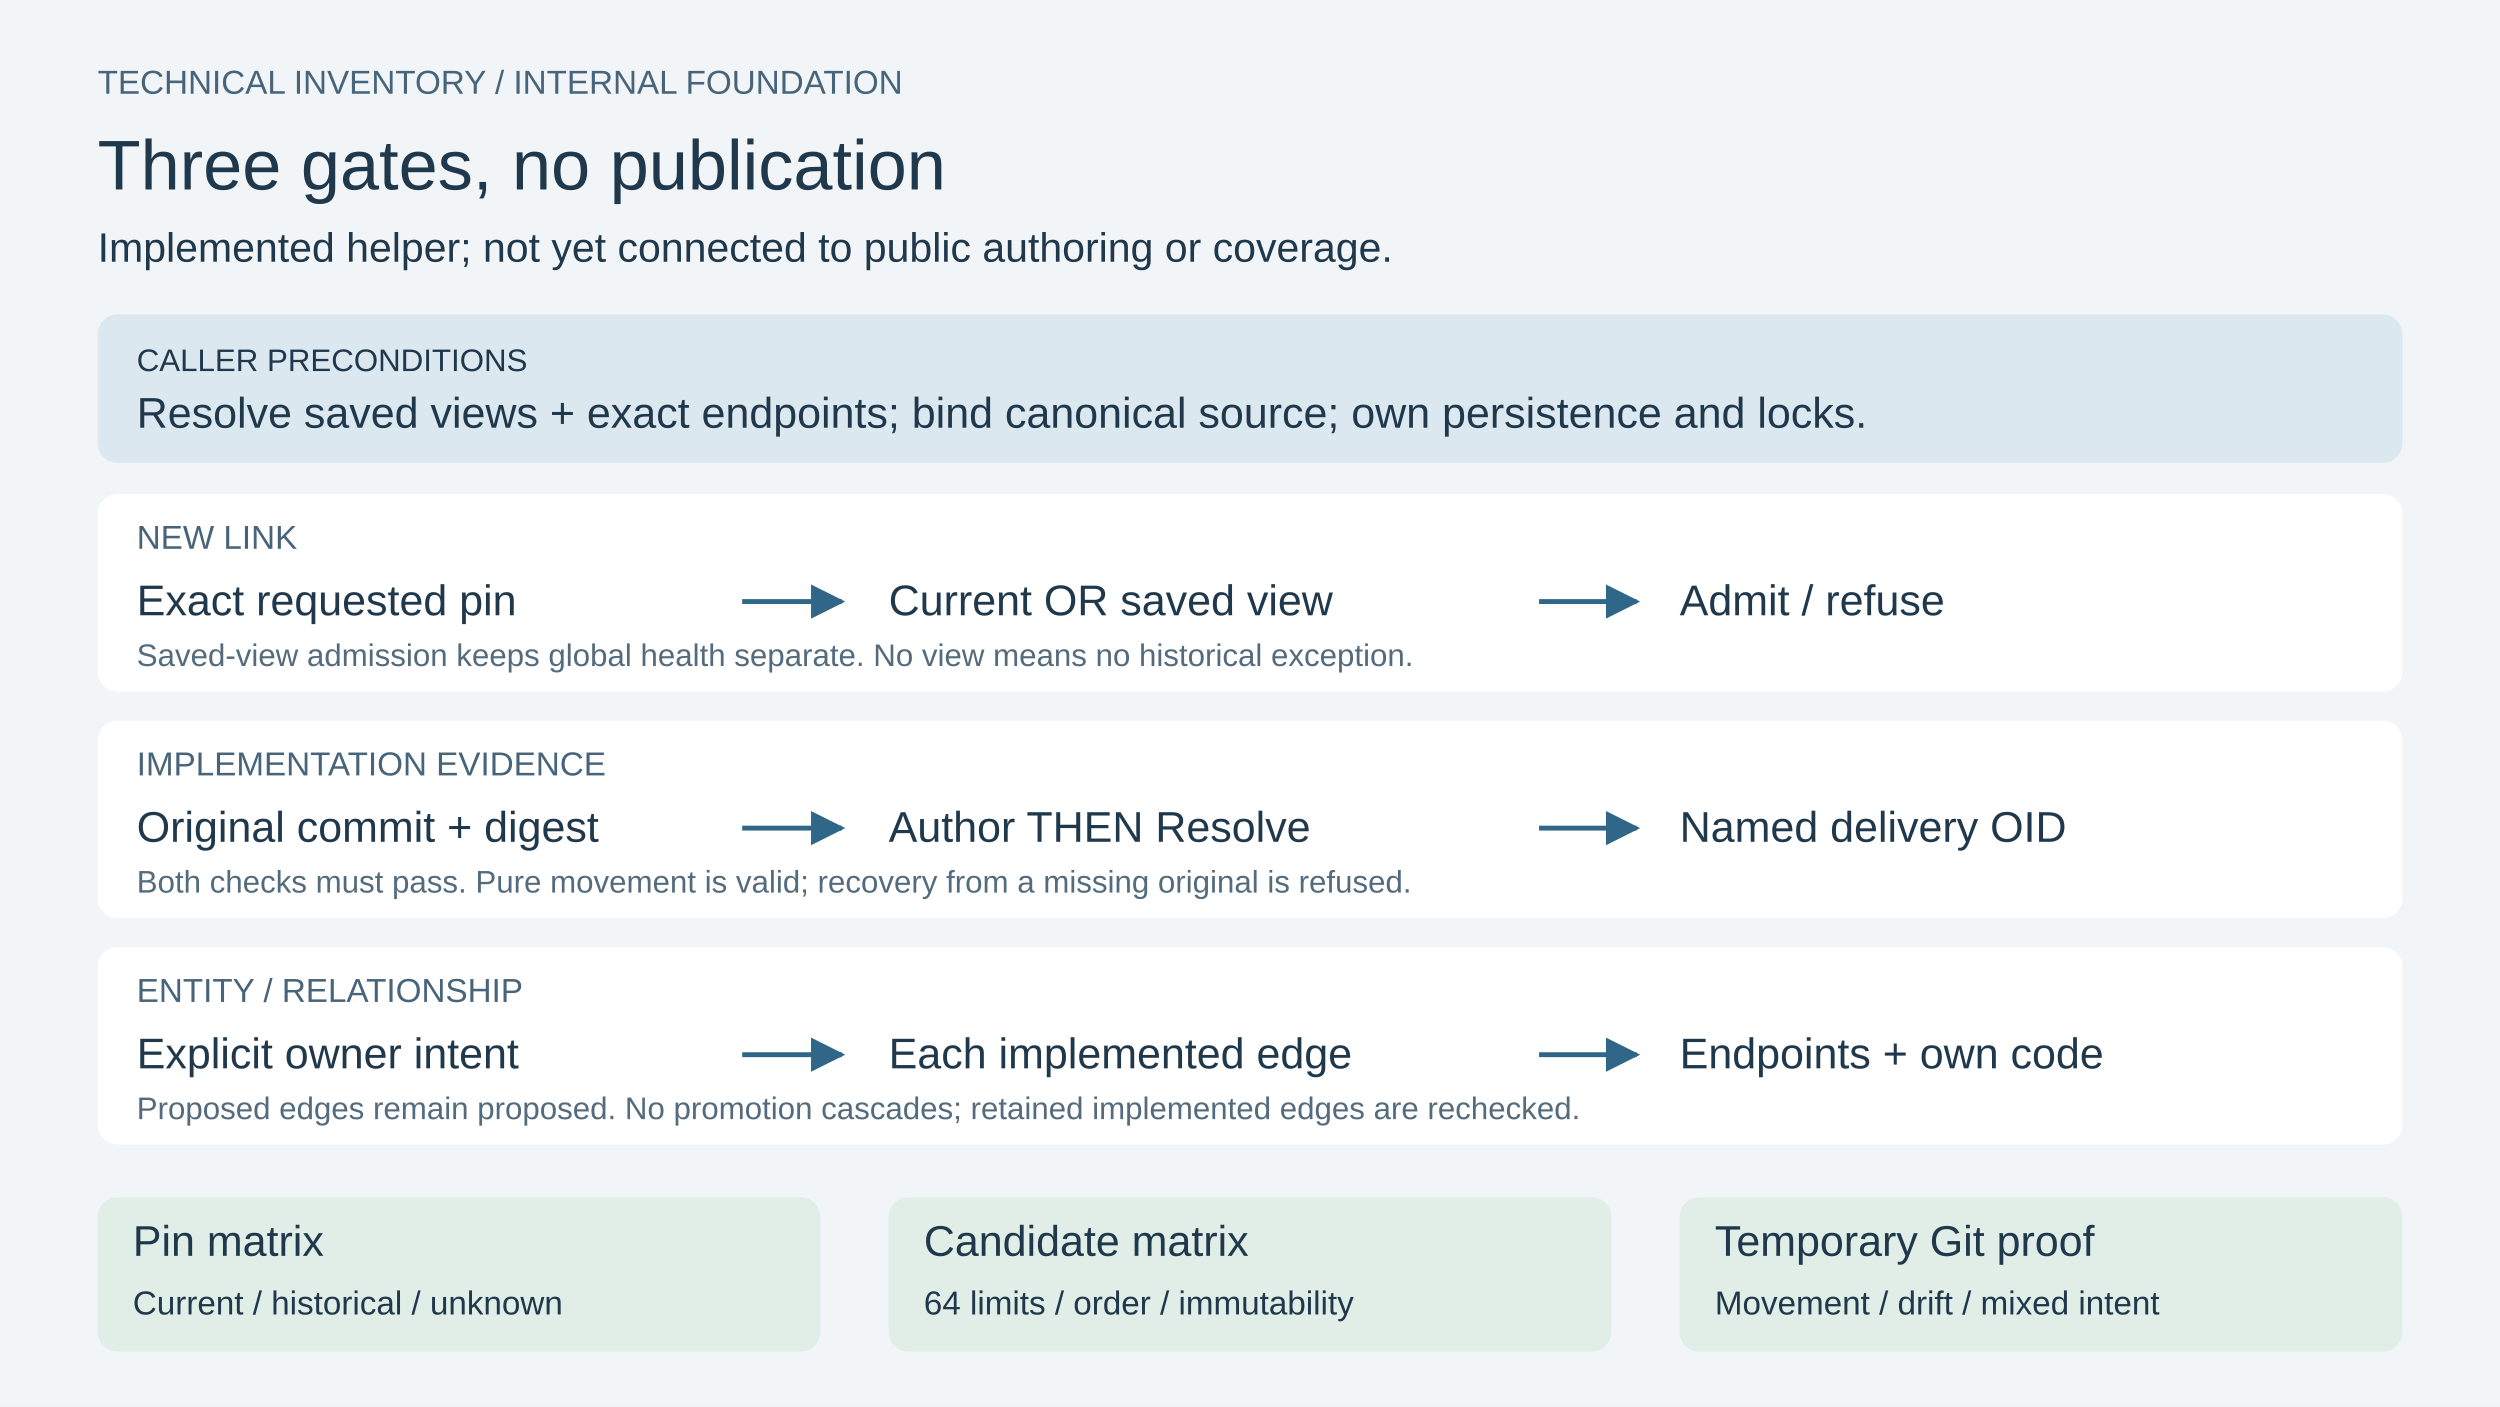
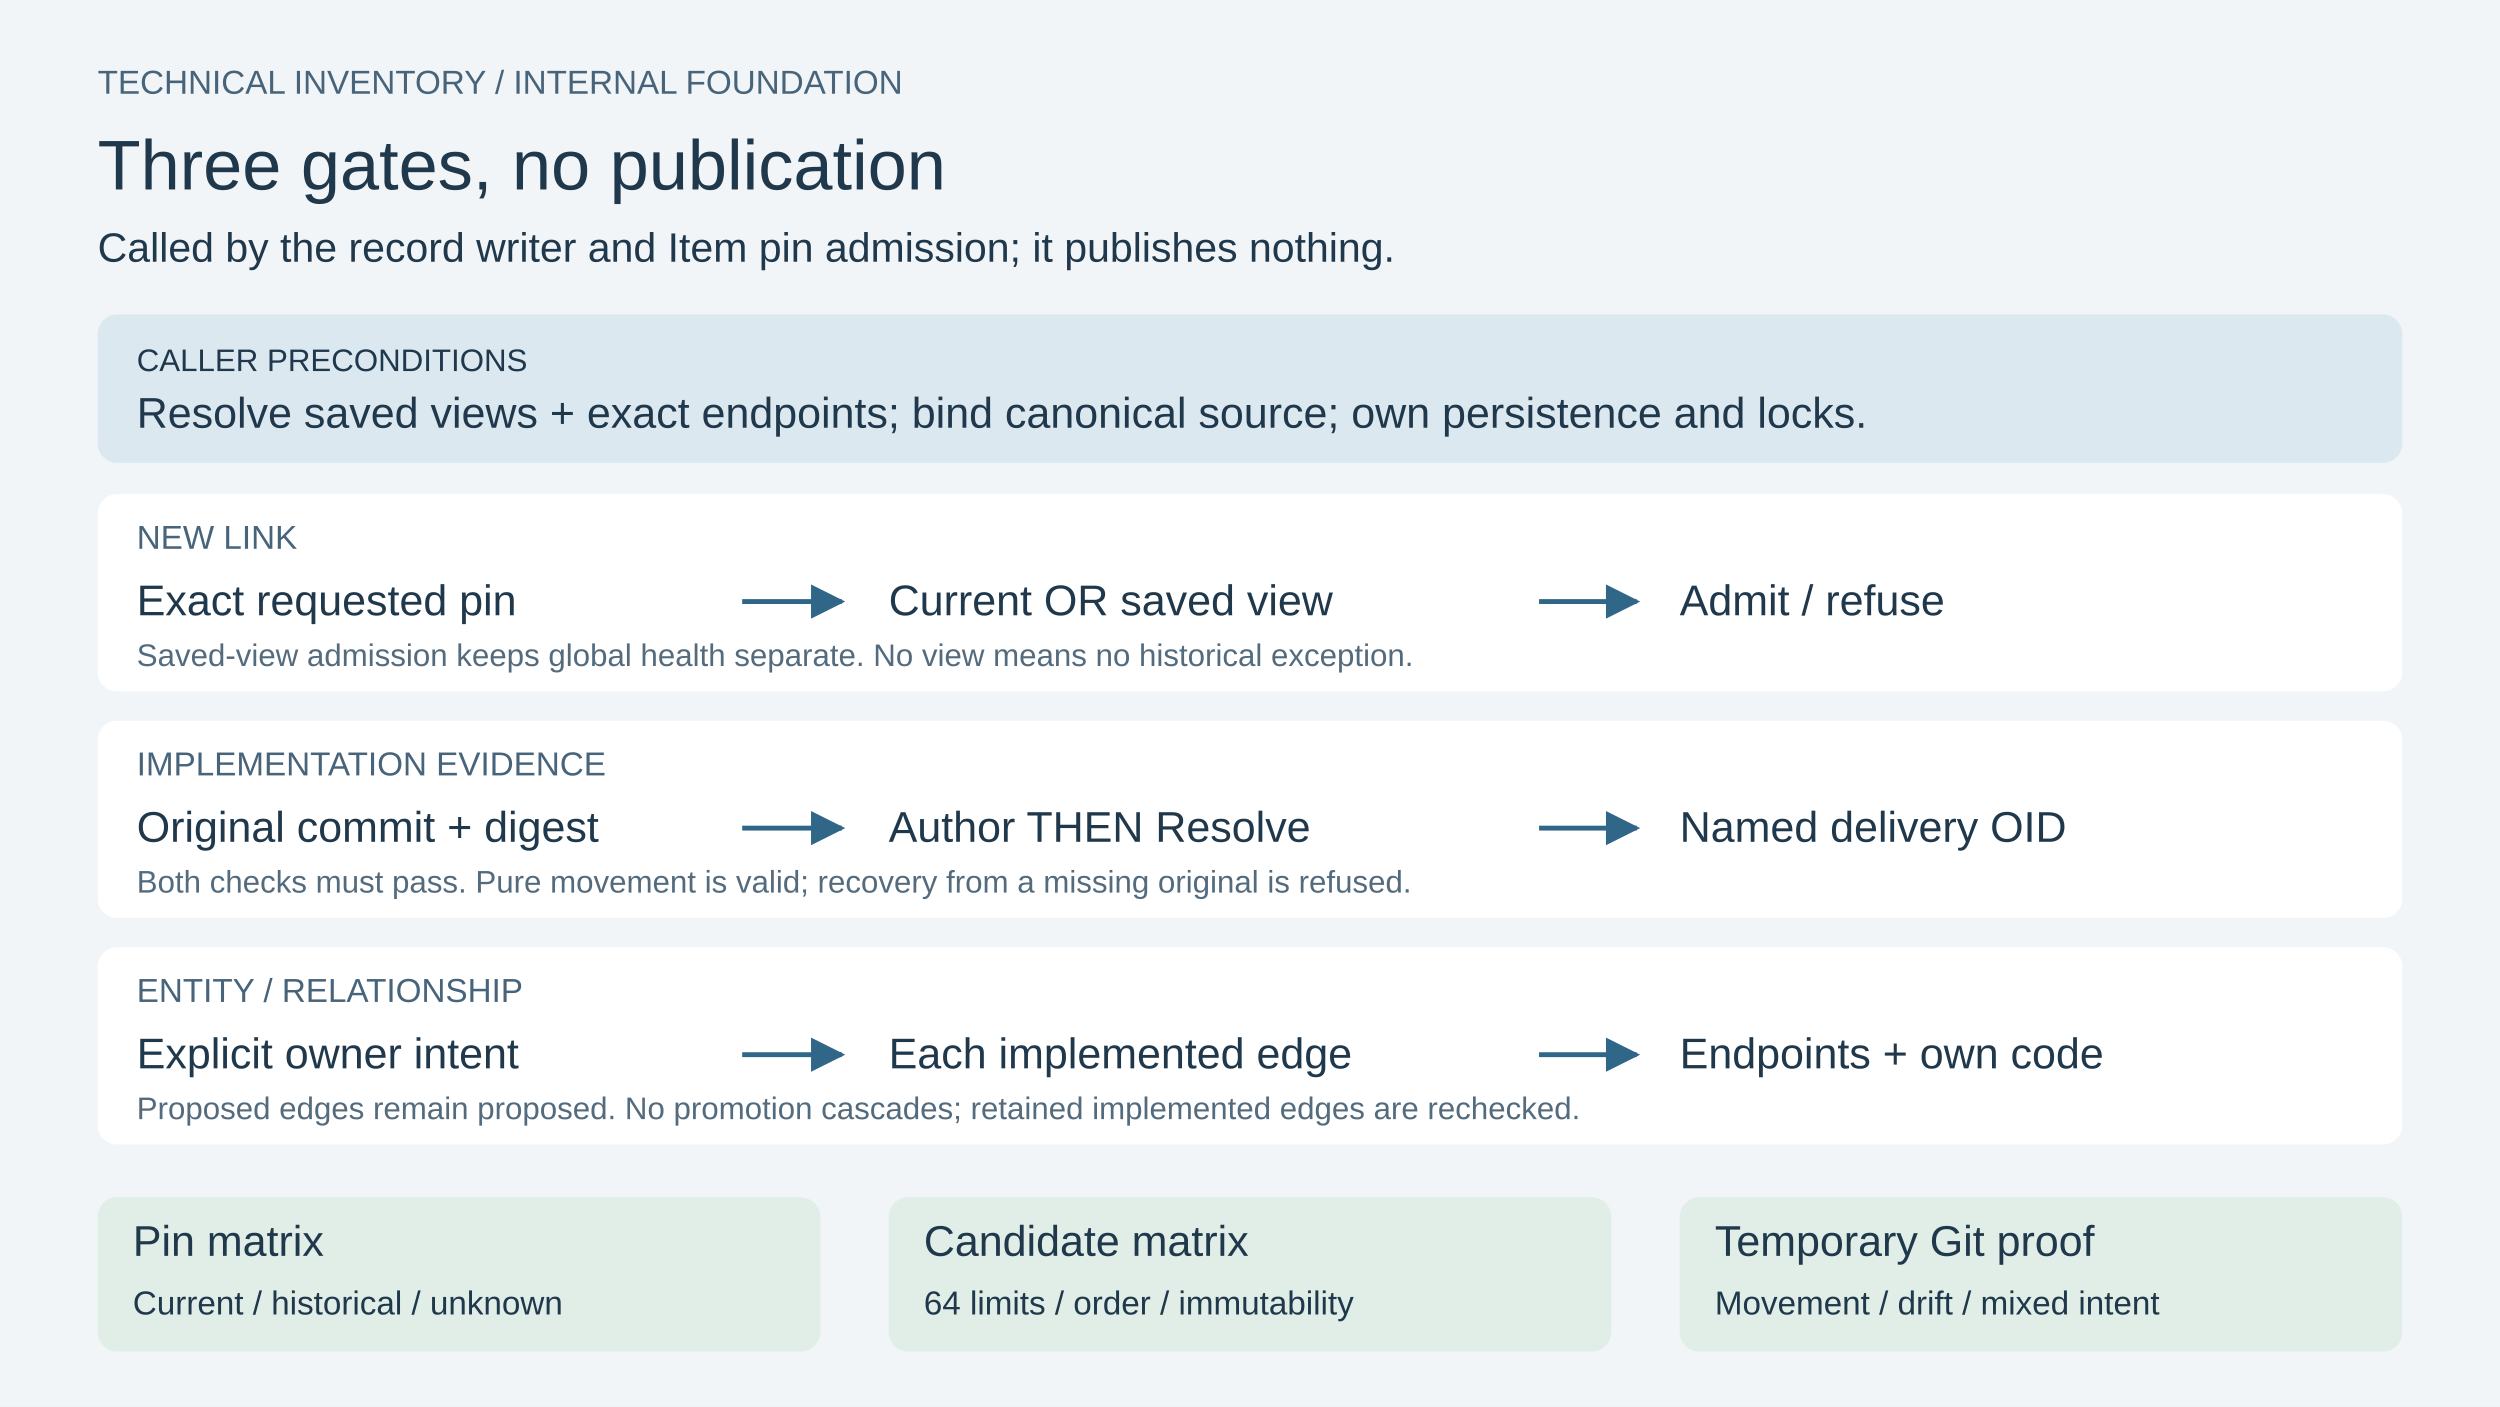
<svg xmlns="http://www.w3.org/2000/svg" viewBox="0 0 1280 720" role="img" aria-labelledby="title desc">
  <defs>
    <marker id="arrow" viewBox="0 0 10 10" refX="9" refY="5" markerWidth="7" markerHeight="7" orient="auto">
      <path d="M0 0L10 5L0 10Z" fill="#306687" />
    </marker>
  </defs>
  <rect width="1280" height="720" fill="#f1f5f8" />
  <g font-family="Arial,sans-serif">
    <text x="50" y="48" font-size="17" fill="#47647a">TECHNICAL INVENTORY / INTERNAL FOUNDATION</text>
    <text x="50" y="97" font-size="36" fill="#20384b">Three gates, no publication</text>
-     <text x="50" y="134" font-size="21" fill="#20384b">Implemented helper; not yet connected to public authoring or coverage.</text>
+     <text x="50" y="134" font-size="21" fill="#20384b">Called by the record writer and Item pin admission; it publishes nothing.</text>
    <g id="boundary">
      <rect x="50" y="161" width="1180" height="76" rx="10" fill="#dce8f0" />
      <text x="70" y="190" font-size="16" fill="#20384b">CALLER PRECONDITIONS</text>
      <text x="70" y="219" font-size="22" fill="#20384b">Resolve saved views + exact endpoints; bind canonical source; own persistence and locks.</text>
    </g>
    <g id="pins">
      <rect x="50" y="253" width="1180" height="101" rx="10" fill="#ffffff" />
      <text x="70" y="281" font-size="17" fill="#47647a">NEW LINK</text>
      <text x="70" y="315" font-size="22" fill="#20384b">Exact requested pin</text>
      <path d="M380 308H431" stroke="#306687" stroke-width="2.5" marker-end="url(#arrow)" />
      <text x="455" y="315" font-size="22" fill="#20384b">Current OR saved view</text>
      <path d="M788 308H838" stroke="#306687" stroke-width="2.5" marker-end="url(#arrow)" />
      <text x="860" y="315" font-size="22" fill="#20384b">Admit / refuse</text>
      <text x="70" y="341" font-size="16" fill="#536b7d">Saved-view admission keeps global health separate. No view means no historical exception.</text>
    </g>
    <g id="evidence">
      <rect x="50" y="369" width="1180" height="101" rx="10" fill="#ffffff" />
      <text x="70" y="397" font-size="17" fill="#47647a">IMPLEMENTATION EVIDENCE</text>
      <text x="70" y="431" font-size="22" fill="#20384b">Original commit + digest</text>
      <path d="M380 424H431" stroke="#306687" stroke-width="2.5" marker-end="url(#arrow)" />
      <text x="455" y="431" font-size="22" fill="#20384b">Author THEN Resolve</text>
      <path d="M788 424H838" stroke="#306687" stroke-width="2.5" marker-end="url(#arrow)" />
      <text x="860" y="431" font-size="22" fill="#20384b">Named delivery OID</text>
      <text x="70" y="457" font-size="16" fill="#536b7d">Both checks must pass. Pure movement is valid; recovery from a missing original is refused.</text>
    </g>
    <g id="intent">
      <rect x="50" y="485" width="1180" height="101" rx="10" fill="#ffffff" />
      <text x="70" y="513" font-size="17" fill="#47647a">ENTITY / RELATIONSHIP</text>
      <text x="70" y="547" font-size="22" fill="#20384b">Explicit owner intent</text>
      <path d="M380 540H431" stroke="#306687" stroke-width="2.5" marker-end="url(#arrow)" />
      <text x="455" y="547" font-size="22" fill="#20384b">Each implemented edge</text>
      <path d="M788 540H838" stroke="#306687" stroke-width="2.5" marker-end="url(#arrow)" />
      <text x="860" y="547" font-size="22" fill="#20384b">Endpoints + own code</text>
      <text x="70" y="573" font-size="16" fill="#536b7d">Proposed edges remain proposed. No promotion cascades; retained implemented edges are rechecked.</text>
    </g>
    <g id="pin-tests">
      <rect x="50" y="613" width="370" height="79" rx="10" fill="#e0eee7" />
      <text x="68" y="643" font-size="22" fill="#20384b">Pin matrix</text>
      <text x="68" y="673" font-size="17" fill="#20384b">Current / historical / unknown</text>
    </g>
    <g id="candidate-tests">
      <rect x="455" y="613" width="370" height="79" rx="10" fill="#e0eee7" />
      <text x="473" y="643" font-size="22" fill="#20384b">Candidate matrix</text>
      <text x="473" y="673" font-size="17" fill="#20384b">64 limits / order / immutability</text>
    </g>
    <g id="git-tests">
      <rect x="860" y="613" width="370" height="79" rx="10" fill="#e0eee7" />
      <text x="878" y="643" font-size="22" fill="#20384b">Temporary Git proof</text>
      <text x="878" y="673" font-size="17" fill="#20384b">Movement / drift / mixed intent</text>
    </g>
  </g>
</svg>
